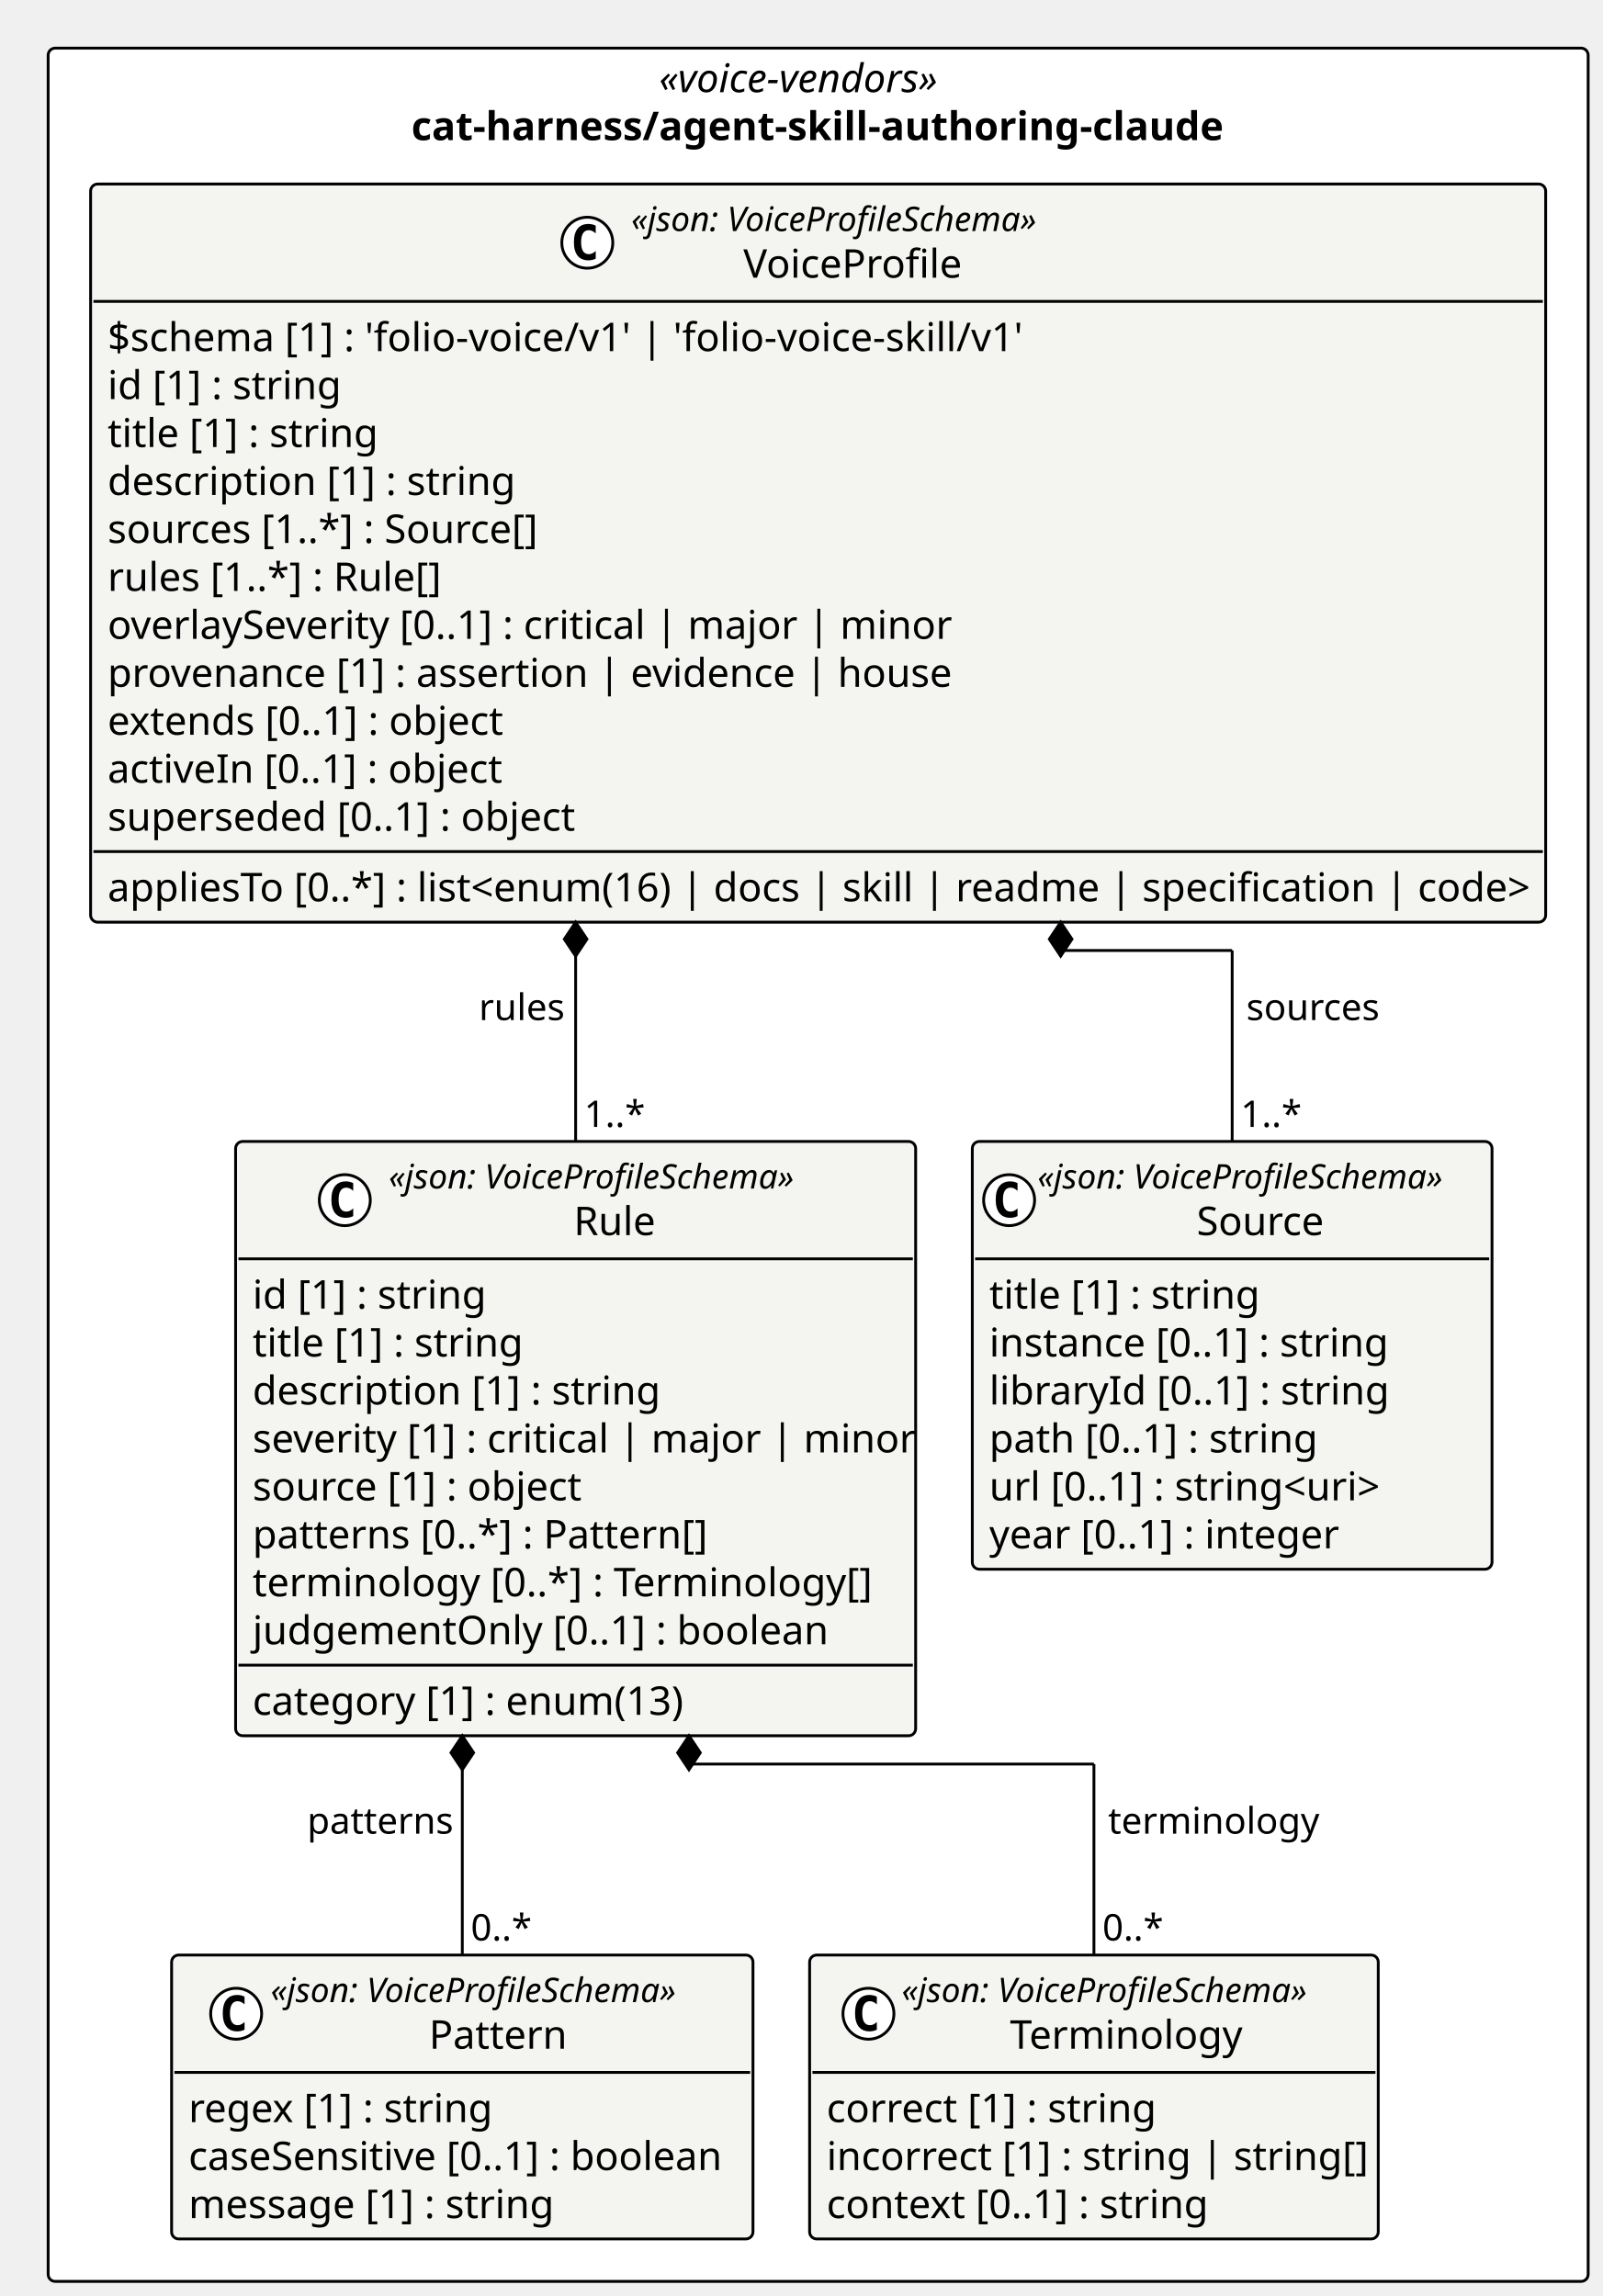
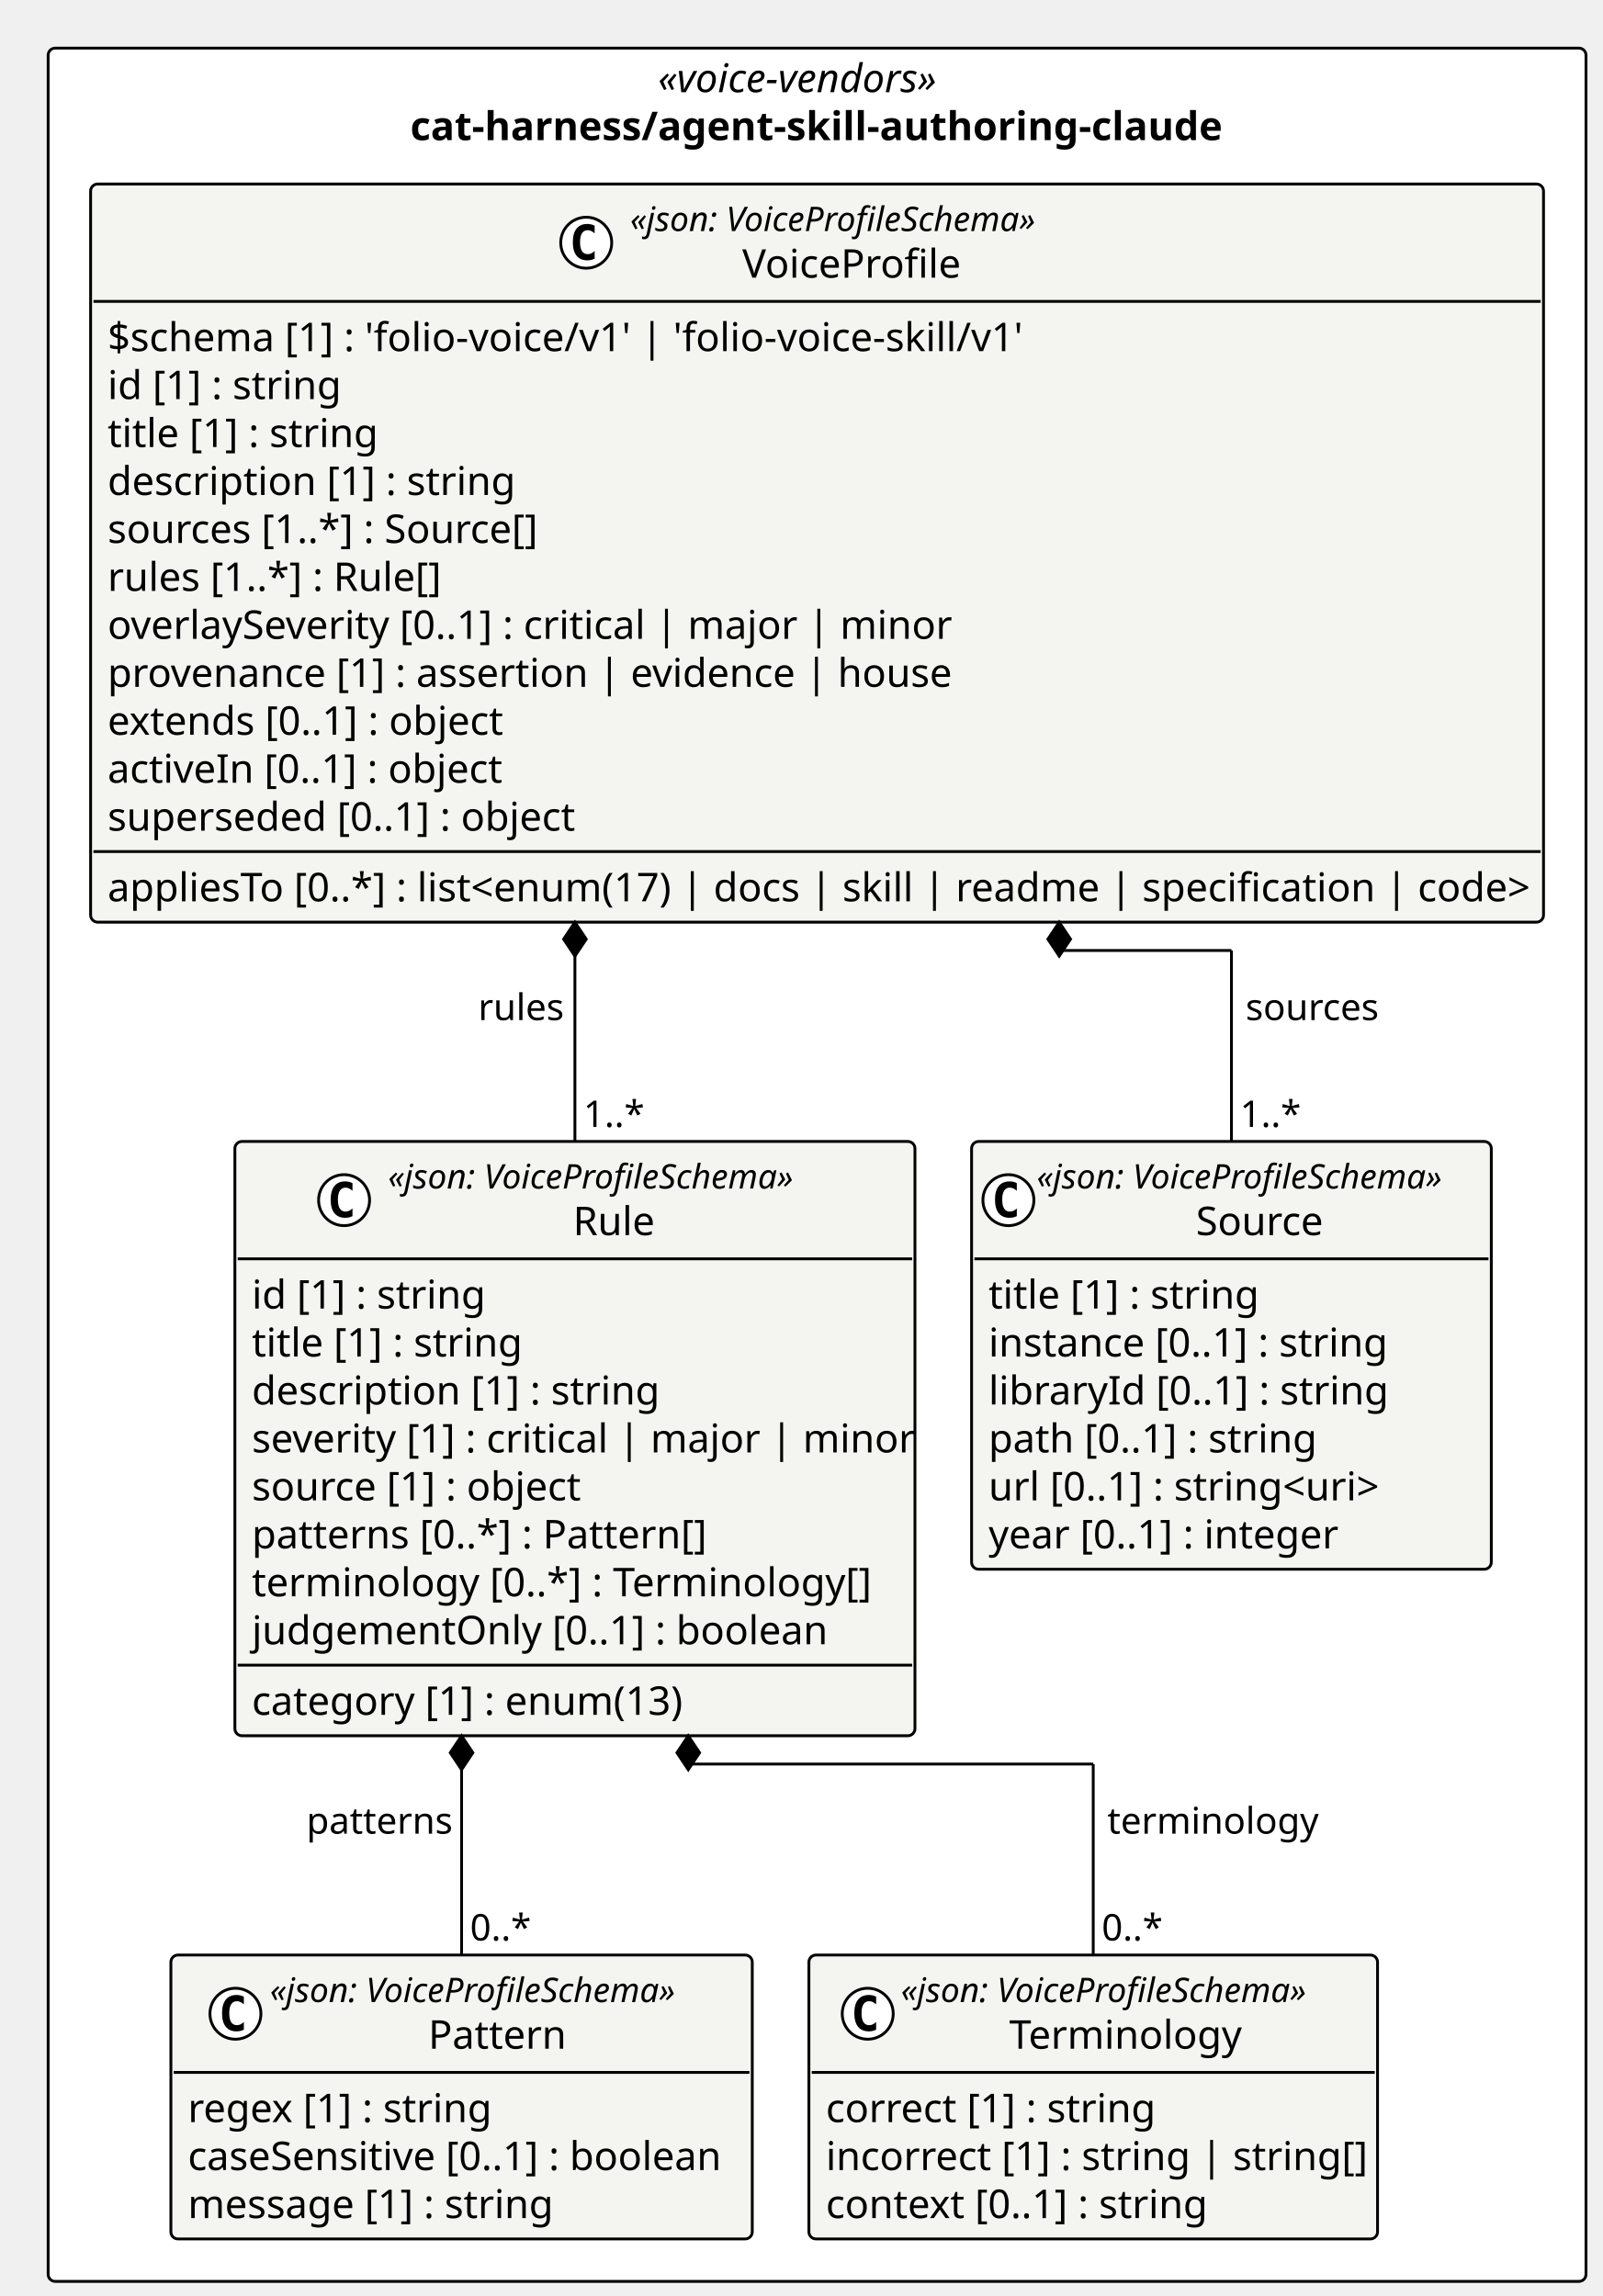
<svg xmlns="http://www.w3.org/2000/svg" contentStyleType="text/css" height="811px" preserveAspectRatio="none" style="width:566px;height:811px;background:#FFFFFF;" version="1.1" viewBox="0 0 566 811" width="566px" zoomAndPan="magnify">
  <defs />
  <g>
-     <rect fill="#FFFFFF" height="788.842" rx="2.5" ry="2.5" style="stroke:#000000;stroke-width:1.0;" width="543.833" x="17" y="17" />
-     <text fill="#000000" font-family="Verdana" font-size="14" font-style="italic" lengthAdjust="spacing" textLength="112.349" x="232.742" y="32.562">«voice-vendors»</text>
-     <text fill="#000000" font-family="Verdana" font-size="14" font-weight="bold" lengthAdjust="spacing" textLength="287.273" x="145.28" y="49.502">cat-harness/agent-skill-authoring-claude</text>
+     <rect fill="#FFFFFF" height="788.842" rx="2.5" ry="2.5" style="stroke:#000000;stroke-width:1.0;" width="543.074" x="17" y="17" />
+     <text fill="#000000" font-family="Verdana" font-size="14" font-style="italic" lengthAdjust="spacing" textLength="112.349" x="232.363" y="32.562">«voice-vendors»</text>
+     <text fill="#000000" font-family="Verdana" font-size="14" font-weight="bold" lengthAdjust="spacing" textLength="287.273" x="144.9" y="49.502">cat-harness/agent-skill-authoring-claude</text>
    <g id="elem_cat_harness_agent_skill_authoring_claude_Source">
-       <rect codeLine="11" fill="#F4F4F1" height="151.096" id="cat_harness_agent_skill_authoring_claude_Source" rx="2.5" ry="2.5" style="stroke:#000000;stroke-width:1.0;" width="183.533" x="343.356" y="403.191" />
-       <ellipse cx="356.356" cy="423.921" fill="#FFFFFF" rx="9" ry="9" style="stroke:#000000;stroke-width:1.0;" />
-       <path d="M359.325,429.562 Q358.746,429.858 358.106,429.999 Q357.465,430.155 356.762,430.155 Q354.262,430.155 352.934,428.515 Q351.621,426.858 351.621,423.733 Q351.621,420.608 352.934,418.952 Q354.262,417.296 356.762,417.296 Q357.465,417.296 358.106,417.452 Q358.762,417.608 359.325,417.905 L359.325,420.624 Q358.7,420.046 358.106,419.78 Q357.512,419.499 356.887,419.499 Q355.543,419.499 354.856,420.577 Q354.168,421.64 354.168,423.733 Q354.168,425.827 354.856,426.905 Q355.543,427.968 356.887,427.968 Q357.512,427.968 358.106,427.702 Q358.7,427.421 359.325,426.843 L359.325,429.562 Z " fill="#000000" />
-       <text fill="#000000" font-family="Verdana" font-size="12" font-style="italic" lengthAdjust="spacing" textLength="159.533" x="366.356" y="419.816">«json: VoiceProfileSchema»</text>
-       <text fill="#000000" font-family="Verdana" font-size="14" lengthAdjust="spacing" textLength="47.086" x="422.579" y="436.273">Source</text>
-       <line style="stroke:#000000;stroke-width:1.0;" x1="344.356" x2="525.889" y1="444.65" y2="444.65" />
-       <text fill="#000000" font-family="Verdana" font-size="14" lengthAdjust="spacing" textLength="93.345" x="349.356" y="462.213">title [1] : string</text>
-       <text fill="#000000" font-family="Verdana" font-size="14" lengthAdjust="spacing" textLength="142.065" x="349.356" y="479.152">instance [0..1] : string</text>
-       <text fill="#000000" font-family="Verdana" font-size="14" lengthAdjust="spacing" textLength="140.096" x="349.356" y="496.092">libraryId [0..1] : string</text>
-       <text fill="#000000" font-family="Verdana" font-size="14" lengthAdjust="spacing" textLength="115.432" x="349.356" y="513.031">path [0..1] : string</text>
-       <text fill="#000000" font-family="Verdana" font-size="14" lengthAdjust="spacing" textLength="138.544" x="349.356" y="529.971">url [0..1] : string&lt;uri&gt;</text>
-       <text fill="#000000" font-family="Verdana" font-size="14" lengthAdjust="spacing" textLength="124.236" x="349.356" y="546.91">year [0..1] : integer</text>
+       <rect codeLine="11" fill="#F4F4F1" height="151.096" id="cat_harness_agent_skill_authoring_claude_Source" rx="2.5" ry="2.5" style="stroke:#000000;stroke-width:1.0;" width="183.533" x="343.103" y="403.191" />
+       <ellipse cx="356.103" cy="423.921" fill="#FFFFFF" rx="9" ry="9" style="stroke:#000000;stroke-width:1.0;" />
+       <path d="M359.072,429.562 Q358.493,429.858 357.853,429.999 Q357.212,430.155 356.509,430.155 Q354.009,430.155 352.681,428.515 Q351.368,426.858 351.368,423.733 Q351.368,420.608 352.681,418.952 Q354.009,417.296 356.509,417.296 Q357.212,417.296 357.853,417.452 Q358.509,417.608 359.072,417.905 L359.072,420.624 Q358.447,420.046 357.853,419.78 Q357.259,419.499 356.634,419.499 Q355.29,419.499 354.603,420.577 Q353.915,421.64 353.915,423.733 Q353.915,425.827 354.603,426.905 Q355.29,427.968 356.634,427.968 Q357.259,427.968 357.853,427.702 Q358.447,427.421 359.072,426.843 L359.072,429.562 Z " fill="#000000" />
+       <text fill="#000000" font-family="Verdana" font-size="12" font-style="italic" lengthAdjust="spacing" textLength="159.533" x="366.103" y="419.816">«json: VoiceProfileSchema»</text>
+       <text fill="#000000" font-family="Verdana" font-size="14" lengthAdjust="spacing" textLength="47.086" x="422.327" y="436.273">Source</text>
+       <line style="stroke:#000000;stroke-width:1.0;" x1="344.103" x2="525.636" y1="444.65" y2="444.65" />
+       <text fill="#000000" font-family="Verdana" font-size="14" lengthAdjust="spacing" textLength="93.345" x="349.103" y="462.213">title [1] : string</text>
+       <text fill="#000000" font-family="Verdana" font-size="14" lengthAdjust="spacing" textLength="142.065" x="349.103" y="479.152">instance [0..1] : string</text>
+       <text fill="#000000" font-family="Verdana" font-size="14" lengthAdjust="spacing" textLength="140.096" x="349.103" y="496.092">libraryId [0..1] : string</text>
+       <text fill="#000000" font-family="Verdana" font-size="14" lengthAdjust="spacing" textLength="115.432" x="349.103" y="513.031">path [0..1] : string</text>
+       <text fill="#000000" font-family="Verdana" font-size="14" lengthAdjust="spacing" textLength="138.544" x="349.103" y="529.971">url [0..1] : string&lt;uri&gt;</text>
+       <text fill="#000000" font-family="Verdana" font-size="14" lengthAdjust="spacing" textLength="124.236" x="349.103" y="546.91">year [0..1] : integer</text>
    </g>
    <g id="elem_cat_harness_agent_skill_authoring_claude_Pattern">
-       <rect codeLine="19" fill="#F4F4F1" height="100.277" id="cat_harness_agent_skill_authoring_claude_Pattern" rx="2.5" ry="2.5" style="stroke:#000000;stroke-width:1.0;" width="205.307" x="60.598" y="690.564" />
-       <ellipse cx="83.396" cy="711.294" fill="#FFFFFF" rx="9" ry="9" style="stroke:#000000;stroke-width:1.0;" />
-       <path d="M86.365,716.935 Q85.787,717.231 85.146,717.372 Q84.506,717.528 83.803,717.528 Q81.303,717.528 79.975,715.888 Q78.662,714.231 78.662,711.106 Q78.662,707.981 79.975,706.325 Q81.303,704.669 83.803,704.669 Q84.506,704.669 85.146,704.825 Q85.803,704.981 86.365,705.278 L86.365,707.997 Q85.74,707.419 85.146,707.153 Q84.553,706.872 83.928,706.872 Q82.584,706.872 81.896,707.95 Q81.209,709.013 81.209,711.106 Q81.209,713.2 81.896,714.278 Q82.584,715.341 83.928,715.341 Q84.553,715.341 85.146,715.075 Q85.74,714.794 86.365,714.216 L86.365,716.935 Z " fill="#000000" />
-       <text fill="#000000" font-family="Verdana" font-size="12" font-style="italic" lengthAdjust="spacing" textLength="159.533" x="95.574" y="707.189">«json: VoiceProfileSchema»</text>
-       <text fill="#000000" font-family="Verdana" font-size="14" lengthAdjust="spacing" textLength="47.667" x="151.507" y="723.646">Pattern</text>
-       <line style="stroke:#000000;stroke-width:1.0;" x1="61.598" x2="264.905" y1="732.023" y2="732.023" />
-       <text fill="#000000" font-family="Verdana" font-size="14" lengthAdjust="spacing" textLength="107.064" x="66.598" y="749.586">regex [1] : string</text>
-       <text fill="#000000" font-family="Verdana" font-size="14" lengthAdjust="spacing" textLength="193.307" x="66.598" y="766.525">caseSensitive [0..1] : boolean</text>
-       <text fill="#000000" font-family="Verdana" font-size="14" lengthAdjust="spacing" textLength="129.056" x="66.598" y="783.465">message [1] : string</text>
+       <rect codeLine="19" fill="#F4F4F1" height="100.277" id="cat_harness_agent_skill_authoring_claude_Pattern" rx="2.5" ry="2.5" style="stroke:#000000;stroke-width:1.0;" width="205.307" x="60.345" y="690.564" />
+       <ellipse cx="83.143" cy="711.294" fill="#FFFFFF" rx="9" ry="9" style="stroke:#000000;stroke-width:1.0;" />
+       <path d="M86.112,716.935 Q85.534,717.231 84.893,717.372 Q84.253,717.528 83.55,717.528 Q81.05,717.528 79.722,715.888 Q78.409,714.231 78.409,711.106 Q78.409,707.981 79.722,706.325 Q81.05,704.669 83.55,704.669 Q84.253,704.669 84.893,704.825 Q85.55,704.981 86.112,705.278 L86.112,707.997 Q85.487,707.419 84.893,707.153 Q84.3,706.872 83.675,706.872 Q82.331,706.872 81.643,707.95 Q80.956,709.013 80.956,711.106 Q80.956,713.2 81.643,714.278 Q82.331,715.341 83.675,715.341 Q84.3,715.341 84.893,715.075 Q85.487,714.794 86.112,714.216 L86.112,716.935 Z " fill="#000000" />
+       <text fill="#000000" font-family="Verdana" font-size="12" font-style="italic" lengthAdjust="spacing" textLength="159.533" x="95.321" y="707.189">«json: VoiceProfileSchema»</text>
+       <text fill="#000000" font-family="Verdana" font-size="14" lengthAdjust="spacing" textLength="47.667" x="151.254" y="723.646">Pattern</text>
+       <line style="stroke:#000000;stroke-width:1.0;" x1="61.345" x2="264.652" y1="732.023" y2="732.023" />
+       <text fill="#000000" font-family="Verdana" font-size="14" lengthAdjust="spacing" textLength="107.064" x="66.345" y="749.586">regex [1] : string</text>
+       <text fill="#000000" font-family="Verdana" font-size="14" lengthAdjust="spacing" textLength="193.307" x="66.345" y="766.525">caseSensitive [0..1] : boolean</text>
+       <text fill="#000000" font-family="Verdana" font-size="14" lengthAdjust="spacing" textLength="129.056" x="66.345" y="783.465">message [1] : string</text>
    </g>
    <g id="elem_cat_harness_agent_skill_authoring_claude_Terminology">
-       <rect codeLine="24" fill="#F4F4F1" height="100.277" id="cat_harness_agent_skill_authoring_claude_Terminology" rx="2.5" ry="2.5" style="stroke:#000000;stroke-width:1.0;" width="200.809" x="285.905" y="690.564" />
-       <ellipse cx="306.679" cy="711.294" fill="#FFFFFF" rx="9" ry="9" style="stroke:#000000;stroke-width:1.0;" />
-       <path d="M309.648,716.935 Q309.07,717.231 308.429,717.372 Q307.788,717.528 307.085,717.528 Q304.585,717.528 303.257,715.888 Q301.945,714.231 301.945,711.106 Q301.945,707.981 303.257,706.325 Q304.585,704.669 307.085,704.669 Q307.788,704.669 308.429,704.825 Q309.085,704.981 309.648,705.278 L309.648,707.997 Q309.023,707.419 308.429,707.153 Q307.835,706.872 307.21,706.872 Q305.866,706.872 305.179,707.95 Q304.491,709.013 304.491,711.106 Q304.491,713.2 305.179,714.278 Q305.866,715.341 307.21,715.341 Q307.835,715.341 308.429,715.075 Q309.023,714.794 309.648,714.216 L309.648,716.935 Z " fill="#000000" />
-       <text fill="#000000" font-family="Verdana" font-size="12" font-style="italic" lengthAdjust="spacing" textLength="159.533" x="318.406" y="707.189">«json: VoiceProfileSchema»</text>
-       <text fill="#000000" font-family="Verdana" font-size="14" lengthAdjust="spacing" textLength="83.029" x="356.658" y="723.646">Terminology</text>
-       <line style="stroke:#000000;stroke-width:1.0;" x1="286.905" x2="485.714" y1="732.023" y2="732.023" />
-       <text fill="#000000" font-family="Verdana" font-size="14" lengthAdjust="spacing" textLength="116.915" x="291.905" y="749.586">correct [1] : string</text>
-       <text fill="#000000" font-family="Verdana" font-size="14" lengthAdjust="spacing" textLength="188.809" x="291.905" y="766.525">incorrect [1] : string | string[]</text>
-       <text fill="#000000" font-family="Verdana" font-size="14" lengthAdjust="spacing" textLength="135.769" x="291.905" y="783.465">context [0..1] : string</text>
+       <rect codeLine="24" fill="#F4F4F1" height="100.277" id="cat_harness_agent_skill_authoring_claude_Terminology" rx="2.5" ry="2.5" style="stroke:#000000;stroke-width:1.0;" width="200.809" x="285.652" y="690.564" />
+       <ellipse cx="306.426" cy="711.294" fill="#FFFFFF" rx="9" ry="9" style="stroke:#000000;stroke-width:1.0;" />
+       <path d="M309.395,716.935 Q308.817,717.231 308.176,717.372 Q307.535,717.528 306.832,717.528 Q304.332,717.528 303.004,715.888 Q301.692,714.231 301.692,711.106 Q301.692,707.981 303.004,706.325 Q304.332,704.669 306.832,704.669 Q307.535,704.669 308.176,704.825 Q308.832,704.981 309.395,705.278 L309.395,707.997 Q308.77,707.419 308.176,707.153 Q307.582,706.872 306.957,706.872 Q305.613,706.872 304.926,707.95 Q304.238,709.013 304.238,711.106 Q304.238,713.2 304.926,714.278 Q305.613,715.341 306.957,715.341 Q307.582,715.341 308.176,715.075 Q308.77,714.794 309.395,714.216 L309.395,716.935 Z " fill="#000000" />
+       <text fill="#000000" font-family="Verdana" font-size="12" font-style="italic" lengthAdjust="spacing" textLength="159.533" x="318.154" y="707.189">«json: VoiceProfileSchema»</text>
+       <text fill="#000000" font-family="Verdana" font-size="14" lengthAdjust="spacing" textLength="83.029" x="356.405" y="723.646">Terminology</text>
+       <line style="stroke:#000000;stroke-width:1.0;" x1="286.652" x2="485.461" y1="732.023" y2="732.023" />
+       <text fill="#000000" font-family="Verdana" font-size="14" lengthAdjust="spacing" textLength="116.915" x="291.652" y="749.586">correct [1] : string</text>
+       <text fill="#000000" font-family="Verdana" font-size="14" lengthAdjust="spacing" textLength="188.809" x="291.652" y="766.525">incorrect [1] : string | string[]</text>
+       <text fill="#000000" font-family="Verdana" font-size="14" lengthAdjust="spacing" textLength="135.769" x="291.652" y="783.465">context [0..1] : string</text>
    </g>
    <g id="elem_cat_harness_agent_skill_authoring_claude_Rule">
-       <rect codeLine="29" fill="#F4F4F1" height="209.914" id="cat_harness_agent_skill_authoring_claude_Rule" rx="2.5" ry="2.5" style="stroke:#000000;stroke-width:1.0;" width="240.156" x="83.2" y="403.191" />
-       <ellipse cx="121.761" cy="423.921" fill="#FFFFFF" rx="9" ry="9" style="stroke:#000000;stroke-width:1.0;" />
-       <path d="M124.73,429.562 Q124.152,429.858 123.511,429.999 Q122.87,430.155 122.167,430.155 Q119.667,430.155 118.339,428.515 Q117.027,426.858 117.027,423.733 Q117.027,420.608 118.339,418.952 Q119.667,417.296 122.167,417.296 Q122.87,417.296 123.511,417.452 Q124.167,417.608 124.73,417.905 L124.73,420.624 Q124.105,420.046 123.511,419.78 Q122.917,419.499 122.292,419.499 Q120.949,419.499 120.261,420.577 Q119.574,421.64 119.574,423.733 Q119.574,425.827 120.261,426.905 Q120.949,427.968 122.292,427.968 Q122.917,427.968 123.511,427.702 Q124.105,427.421 124.73,426.843 L124.73,429.562 Z " fill="#000000" />
-       <text fill="#000000" font-family="Verdana" font-size="12" font-style="italic" lengthAdjust="spacing" textLength="159.533" x="137.261" y="419.816">«json: VoiceProfileSchema»</text>
-       <text fill="#000000" font-family="Verdana" font-size="14" lengthAdjust="spacing" textLength="28.841" x="202.607" y="436.273">Rule</text>
-       <line style="stroke:#000000;stroke-width:1.0;" x1="84.2" x2="322.356" y1="444.65" y2="444.65" />
-       <text fill="#000000" font-family="Verdana" font-size="14" lengthAdjust="spacing" textLength="81.204" x="89.2" y="462.213">id [1] : string</text>
-       <text fill="#000000" font-family="Verdana" font-size="14" lengthAdjust="spacing" textLength="93.345" x="89.2" y="479.152">title [1] : string</text>
-       <text fill="#000000" font-family="Verdana" font-size="14" lengthAdjust="spacing" textLength="143.233" x="89.2" y="496.092">description [1] : string</text>
-       <text fill="#000000" font-family="Verdana" font-size="14" lengthAdjust="spacing" textLength="228.156" x="89.2" y="513.031">severity [1] : critical | major | minor</text>
-       <text fill="#000000" font-family="Verdana" font-size="14" lengthAdjust="spacing" textLength="118.344" x="89.2" y="529.971">source [1] : object</text>
-       <text fill="#000000" font-family="Verdana" font-size="14" lengthAdjust="spacing" textLength="162.538" x="89.2" y="546.91">patterns [0..*] : Pattern[]</text>
-       <text fill="#000000" font-family="Verdana" font-size="14" lengthAdjust="spacing" textLength="221.785" x="89.2" y="563.85">terminology [0..*] : Terminology[]</text>
-       <text fill="#000000" font-family="Verdana" font-size="14" lengthAdjust="spacing" textLength="202.2" x="89.2" y="580.789">judgementOnly [0..1] : boolean</text>
-       <line style="stroke:#000000;stroke-width:1.0;" x1="84.2" x2="322.356" y1="588.166" y2="588.166" />
-       <text fill="#000000" font-family="Verdana" font-size="14" lengthAdjust="spacing" textLength="152.004" x="89.2" y="605.729">category [1] : enum(13)</text>
+       <rect codeLine="29" fill="#F4F4F1" height="209.914" id="cat_harness_agent_skill_authoring_claude_Rule" rx="2.5" ry="2.5" style="stroke:#000000;stroke-width:1.0;" width="240.156" x="82.947" y="403.191" />
+       <ellipse cx="121.508" cy="423.921" fill="#FFFFFF" rx="9" ry="9" style="stroke:#000000;stroke-width:1.0;" />
+       <path d="M124.477,429.562 Q123.899,429.858 123.258,429.999 Q122.618,430.155 121.914,430.155 Q119.414,430.155 118.086,428.515 Q116.774,426.858 116.774,423.733 Q116.774,420.608 118.086,418.952 Q119.414,417.296 121.914,417.296 Q122.618,417.296 123.258,417.452 Q123.914,417.608 124.477,417.905 L124.477,420.624 Q123.852,420.046 123.258,419.78 Q122.664,419.499 122.039,419.499 Q120.696,419.499 120.008,420.577 Q119.321,421.64 119.321,423.733 Q119.321,425.827 120.008,426.905 Q120.696,427.968 122.039,427.968 Q122.664,427.968 123.258,427.702 Q123.852,427.421 124.477,426.843 L124.477,429.562 Z " fill="#000000" />
+       <text fill="#000000" font-family="Verdana" font-size="12" font-style="italic" lengthAdjust="spacing" textLength="159.533" x="137.008" y="419.816">«json: VoiceProfileSchema»</text>
+       <text fill="#000000" font-family="Verdana" font-size="14" lengthAdjust="spacing" textLength="28.841" x="202.354" y="436.273">Rule</text>
+       <line style="stroke:#000000;stroke-width:1.0;" x1="83.947" x2="322.103" y1="444.65" y2="444.65" />
+       <text fill="#000000" font-family="Verdana" font-size="14" lengthAdjust="spacing" textLength="81.204" x="88.947" y="462.213">id [1] : string</text>
+       <text fill="#000000" font-family="Verdana" font-size="14" lengthAdjust="spacing" textLength="93.345" x="88.947" y="479.152">title [1] : string</text>
+       <text fill="#000000" font-family="Verdana" font-size="14" lengthAdjust="spacing" textLength="143.233" x="88.947" y="496.092">description [1] : string</text>
+       <text fill="#000000" font-family="Verdana" font-size="14" lengthAdjust="spacing" textLength="228.156" x="88.947" y="513.031">severity [1] : critical | major | minor</text>
+       <text fill="#000000" font-family="Verdana" font-size="14" lengthAdjust="spacing" textLength="118.344" x="88.947" y="529.971">source [1] : object</text>
+       <text fill="#000000" font-family="Verdana" font-size="14" lengthAdjust="spacing" textLength="162.538" x="88.947" y="546.91">patterns [0..*] : Pattern[]</text>
+       <text fill="#000000" font-family="Verdana" font-size="14" lengthAdjust="spacing" textLength="221.785" x="88.947" y="563.85">terminology [0..*] : Terminology[]</text>
+       <text fill="#000000" font-family="Verdana" font-size="14" lengthAdjust="spacing" textLength="202.2" x="88.947" y="580.789">judgementOnly [0..1] : boolean</text>
+       <line style="stroke:#000000;stroke-width:1.0;" x1="83.947" x2="322.103" y1="588.166" y2="588.166" />
+       <text fill="#000000" font-family="Verdana" font-size="14" lengthAdjust="spacing" textLength="152.004" x="88.947" y="605.729">category [1] : enum(13)</text>
    </g>
    <g id="elem_cat_harness_agent_skill_authoring_claude_VoiceProfile">
-       <rect codeLine="40" fill="#F4F4F1" height="260.732" id="cat_harness_agent_skill_authoring_claude_VoiceProfile" rx="2.5" ry="2.5" style="stroke:#000000;stroke-width:1.0;" width="513.833" x="32" y="65" />
-       <ellipse cx="207.4" cy="85.73" fill="#FFFFFF" rx="9" ry="9" style="stroke:#000000;stroke-width:1.0;" />
-       <path d="M210.369,91.37 Q209.791,91.667 209.15,91.808 Q208.509,91.964 207.806,91.964 Q205.306,91.964 203.978,90.323 Q202.666,88.667 202.666,85.542 Q202.666,82.417 203.978,80.761 Q205.306,79.105 207.806,79.105 Q208.509,79.105 209.15,79.261 Q209.806,79.417 210.369,79.714 L210.369,82.433 Q209.744,81.855 209.15,81.589 Q208.556,81.308 207.931,81.308 Q206.587,81.308 205.9,82.386 Q205.212,83.448 205.212,85.542 Q205.212,87.636 205.9,88.714 Q206.587,89.776 207.931,89.776 Q208.556,89.776 209.15,89.511 Q209.744,89.23 210.369,88.651 L210.369,91.37 Z " fill="#000000" />
-       <text fill="#000000" font-family="Verdana" font-size="12" font-style="italic" lengthAdjust="spacing" textLength="159.533" x="222.9" y="81.625">«json: VoiceProfileSchema»</text>
-       <text fill="#000000" font-family="Verdana" font-size="14" lengthAdjust="spacing" textLength="80.336" x="262.498" y="98.082">VoiceProfile</text>
-       <line style="stroke:#000000;stroke-width:1.0;" x1="33" x2="544.833" y1="106.459" y2="106.459" />
+       <rect codeLine="40" fill="#F4F4F1" height="260.732" id="cat_harness_agent_skill_authoring_claude_VoiceProfile" rx="2.5" ry="2.5" style="stroke:#000000;stroke-width:1.0;" width="513.074" x="32" y="65" />
+       <ellipse cx="207.02" cy="85.73" fill="#FFFFFF" rx="9" ry="9" style="stroke:#000000;stroke-width:1.0;" />
+       <path d="M209.989,91.37 Q209.411,91.667 208.77,91.808 Q208.13,91.964 207.427,91.964 Q204.927,91.964 203.599,90.323 Q202.286,88.667 202.286,85.542 Q202.286,82.417 203.599,80.761 Q204.927,79.105 207.427,79.105 Q208.13,79.105 208.77,79.261 Q209.427,79.417 209.989,79.714 L209.989,82.433 Q209.364,81.855 208.77,81.589 Q208.177,81.308 207.552,81.308 Q206.208,81.308 205.52,82.386 Q204.833,83.448 204.833,85.542 Q204.833,87.636 205.52,88.714 Q206.208,89.776 207.552,89.776 Q208.177,89.776 208.77,89.511 Q209.364,89.23 209.989,88.651 L209.989,91.37 Z " fill="#000000" />
+       <text fill="#000000" font-family="Verdana" font-size="12" font-style="italic" lengthAdjust="spacing" textLength="159.533" x="222.52" y="81.625">«json: VoiceProfileSchema»</text>
+       <text fill="#000000" font-family="Verdana" font-size="14" lengthAdjust="spacing" textLength="80.336" x="262.119" y="98.082">VoiceProfile</text>
+       <line style="stroke:#000000;stroke-width:1.0;" x1="33" x2="544.074" y1="106.459" y2="106.459" />
      <text fill="#000000" font-family="Verdana" font-size="14" lengthAdjust="spacing" textLength="332.917" x="38" y="124.022">$schema [1] : 'folio-voice/v1' | 'folio-voice-skill/v1'</text>
      <text fill="#000000" font-family="Verdana" font-size="14" lengthAdjust="spacing" textLength="81.204" x="38" y="140.961">id [1] : string</text>
      <text fill="#000000" font-family="Verdana" font-size="14" lengthAdjust="spacing" textLength="93.345" x="38" y="157.9">title [1] : string</text>
      <text fill="#000000" font-family="Verdana" font-size="14" lengthAdjust="spacing" textLength="143.233" x="38" y="174.84">description [1] : string</text>
      <text fill="#000000" font-family="Verdana" font-size="14" lengthAdjust="spacing" textLength="157.015" x="38" y="191.779">sources [1..*] : Source[]</text>
      <text fill="#000000" font-family="Verdana" font-size="14" lengthAdjust="spacing" textLength="118.378" x="38" y="208.719">rules [1..*] : Rule[]</text>
      <text fill="#000000" font-family="Verdana" font-size="14" lengthAdjust="spacing" textLength="295.463" x="38" y="225.658">overlaySeverity [0..1] : critical | major | minor</text>
      <text fill="#000000" font-family="Verdana" font-size="14" lengthAdjust="spacing" textLength="297.445" x="38" y="242.598">provenance [1] : assertion | evidence | house</text>
      <text fill="#000000" font-family="Verdana" font-size="14" lengthAdjust="spacing" textLength="142.529" x="38" y="259.537">extends [0..1] : object</text>
      <text fill="#000000" font-family="Verdana" font-size="14" lengthAdjust="spacing" textLength="141.641" x="38" y="276.477">activeIn [0..1] : object</text>
      <text fill="#000000" font-family="Verdana" font-size="14" lengthAdjust="spacing" textLength="168.28" x="38" y="293.416">superseded [0..1] : object</text>
-       <line style="stroke:#000000;stroke-width:1.0;" x1="33" x2="544.833" y1="300.793" y2="300.793" />
-       <text fill="#000000" font-family="Verdana" font-size="14" lengthAdjust="spacing" textLength="501.833" x="38" y="318.356">appliesTo [0..*] : list&lt;enum(16) | docs | skill | readme | specification | code&gt;</text>
+       <line style="stroke:#000000;stroke-width:1.0;" x1="33" x2="544.074" y1="300.793" y2="300.793" />
+       <text fill="#000000" font-family="Verdana" font-size="14" lengthAdjust="spacing" textLength="501.074" x="38" y="318.356">appliesTo [0..*] : list&lt;enum(17) | docs | skill | readme | specification | code&gt;</text>
    </g>
-     <line style="stroke:#000000;stroke-width:1.0;" x1="374.555" x2="374.555" y1="325.732" y2="335.732" />
-     <line style="stroke:#000000;stroke-width:1.0;" x1="374.555" x2="435.122" y1="335.732" y2="335.732" />
-     <line style="stroke:#000000;stroke-width:1.0;" x1="435.122" x2="435.122" y1="335.732" y2="403.191" />
-     <polygon fill="#000000" points="374.555,325.732,370.555,331.732,374.555,337.732,378.555,331.732,374.555,325.732" style="stroke:#000000;stroke-width:1.0;" />
-     <text fill="#000000" font-family="Verdana" font-size="13" lengthAdjust="spacing" textLength="49.105" x="440.122" y="360.326">sources</text>
-     <text fill="#000000" font-family="Verdana" font-size="13" lengthAdjust="spacing" textLength="19.291" x="438.122" y="398.056">1..*</text>
-     <line style="stroke:#000000;stroke-width:1.0;" x1="163.252" x2="163.252" y1="613.106" y2="690.564" />
-     <polygon fill="#000000" points="163.252,613.106,159.252,619.106,163.252,625.106,167.252,619.106,163.252,613.106" style="stroke:#000000;stroke-width:1.0;" />
-     <text fill="#000000" font-family="Verdana" font-size="13" lengthAdjust="spacing" textLength="50.781" x="108.47" y="647.699">patterns</text>
-     <text fill="#000000" font-family="Verdana" font-size="13" lengthAdjust="spacing" textLength="22.204" x="166.252" y="685.429">0..*</text>
-     <line style="stroke:#000000;stroke-width:1.0;" x1="243.304" x2="243.304" y1="613.106" y2="623.106" />
-     <line style="stroke:#000000;stroke-width:1.0;" x1="243.304" x2="386.309" y1="623.106" y2="623.106" />
-     <line style="stroke:#000000;stroke-width:1.0;" x1="386.309" x2="386.309" y1="623.106" y2="690.564" />
-     <polygon fill="#000000" points="243.304,613.106,239.304,619.106,243.304,625.106,247.304,619.106,243.304,613.106" style="stroke:#000000;stroke-width:1.0;" />
-     <text fill="#000000" font-family="Verdana" font-size="13" lengthAdjust="spacing" textLength="72.96" x="391.309" y="647.699">terminology</text>
-     <text fill="#000000" font-family="Verdana" font-size="13" lengthAdjust="spacing" textLength="22.204" x="389.309" y="685.429">0..*</text>
-     <line style="stroke:#000000;stroke-width:1.0;" x1="203.278" x2="203.278" y1="325.732" y2="403.191" />
-     <polygon fill="#000000" points="203.278,325.732,199.278,331.732,203.278,337.732,207.278,331.732,203.278,325.732" style="stroke:#000000;stroke-width:1.0;" />
-     <text fill="#000000" font-family="Verdana" font-size="13" lengthAdjust="spacing" textLength="30.17" x="169.107" y="360.326">rules</text>
-     <text fill="#000000" font-family="Verdana" font-size="13" lengthAdjust="spacing" textLength="19.291" x="206.278" y="398.056">1..*</text>
+     <line style="stroke:#000000;stroke-width:1.0;" x1="374.05" x2="374.05" y1="325.732" y2="335.732" />
+     <line style="stroke:#000000;stroke-width:1.0;" x1="374.05" x2="434.87" y1="335.732" y2="335.732" />
+     <line style="stroke:#000000;stroke-width:1.0;" x1="434.87" x2="434.87" y1="335.732" y2="403.191" />
+     <polygon fill="#000000" points="374.05,325.732,370.05,331.732,374.05,337.732,378.05,331.732,374.05,325.732" style="stroke:#000000;stroke-width:1.0;" />
+     <text fill="#000000" font-family="Verdana" font-size="13" lengthAdjust="spacing" textLength="49.105" x="439.87" y="360.326">sources</text>
+     <text fill="#000000" font-family="Verdana" font-size="13" lengthAdjust="spacing" textLength="19.291" x="437.87" y="398.056">1..*</text>
+     <line style="stroke:#000000;stroke-width:1.0;" x1="162.999" x2="162.999" y1="613.106" y2="690.564" />
+     <polygon fill="#000000" points="162.999,613.106,158.999,619.106,162.999,625.106,166.999,619.106,162.999,613.106" style="stroke:#000000;stroke-width:1.0;" />
+     <text fill="#000000" font-family="Verdana" font-size="13" lengthAdjust="spacing" textLength="50.781" x="108.217" y="647.699">patterns</text>
+     <text fill="#000000" font-family="Verdana" font-size="13" lengthAdjust="spacing" textLength="22.204" x="165.999" y="685.429">0..*</text>
+     <line style="stroke:#000000;stroke-width:1.0;" x1="243.051" x2="243.051" y1="613.106" y2="623.106" />
+     <line style="stroke:#000000;stroke-width:1.0;" x1="243.051" x2="386.056" y1="623.106" y2="623.106" />
+     <line style="stroke:#000000;stroke-width:1.0;" x1="386.056" x2="386.056" y1="623.106" y2="690.564" />
+     <polygon fill="#000000" points="243.051,613.106,239.051,619.106,243.051,625.106,247.051,619.106,243.051,613.106" style="stroke:#000000;stroke-width:1.0;" />
+     <text fill="#000000" font-family="Verdana" font-size="13" lengthAdjust="spacing" textLength="72.96" x="391.056" y="647.699">terminology</text>
+     <text fill="#000000" font-family="Verdana" font-size="13" lengthAdjust="spacing" textLength="22.204" x="389.056" y="685.429">0..*</text>
+     <line style="stroke:#000000;stroke-width:1.0;" x1="203.025" x2="203.025" y1="325.732" y2="403.191" />
+     <polygon fill="#000000" points="203.025,325.732,199.025,331.732,203.025,337.732,207.025,331.732,203.025,325.732" style="stroke:#000000;stroke-width:1.0;" />
+     <text fill="#000000" font-family="Verdana" font-size="13" lengthAdjust="spacing" textLength="30.17" x="168.854" y="360.326">rules</text>
+     <text fill="#000000" font-family="Verdana" font-size="13" lengthAdjust="spacing" textLength="19.291" x="206.025" y="398.056">1..*</text>
  </g>
</svg>
